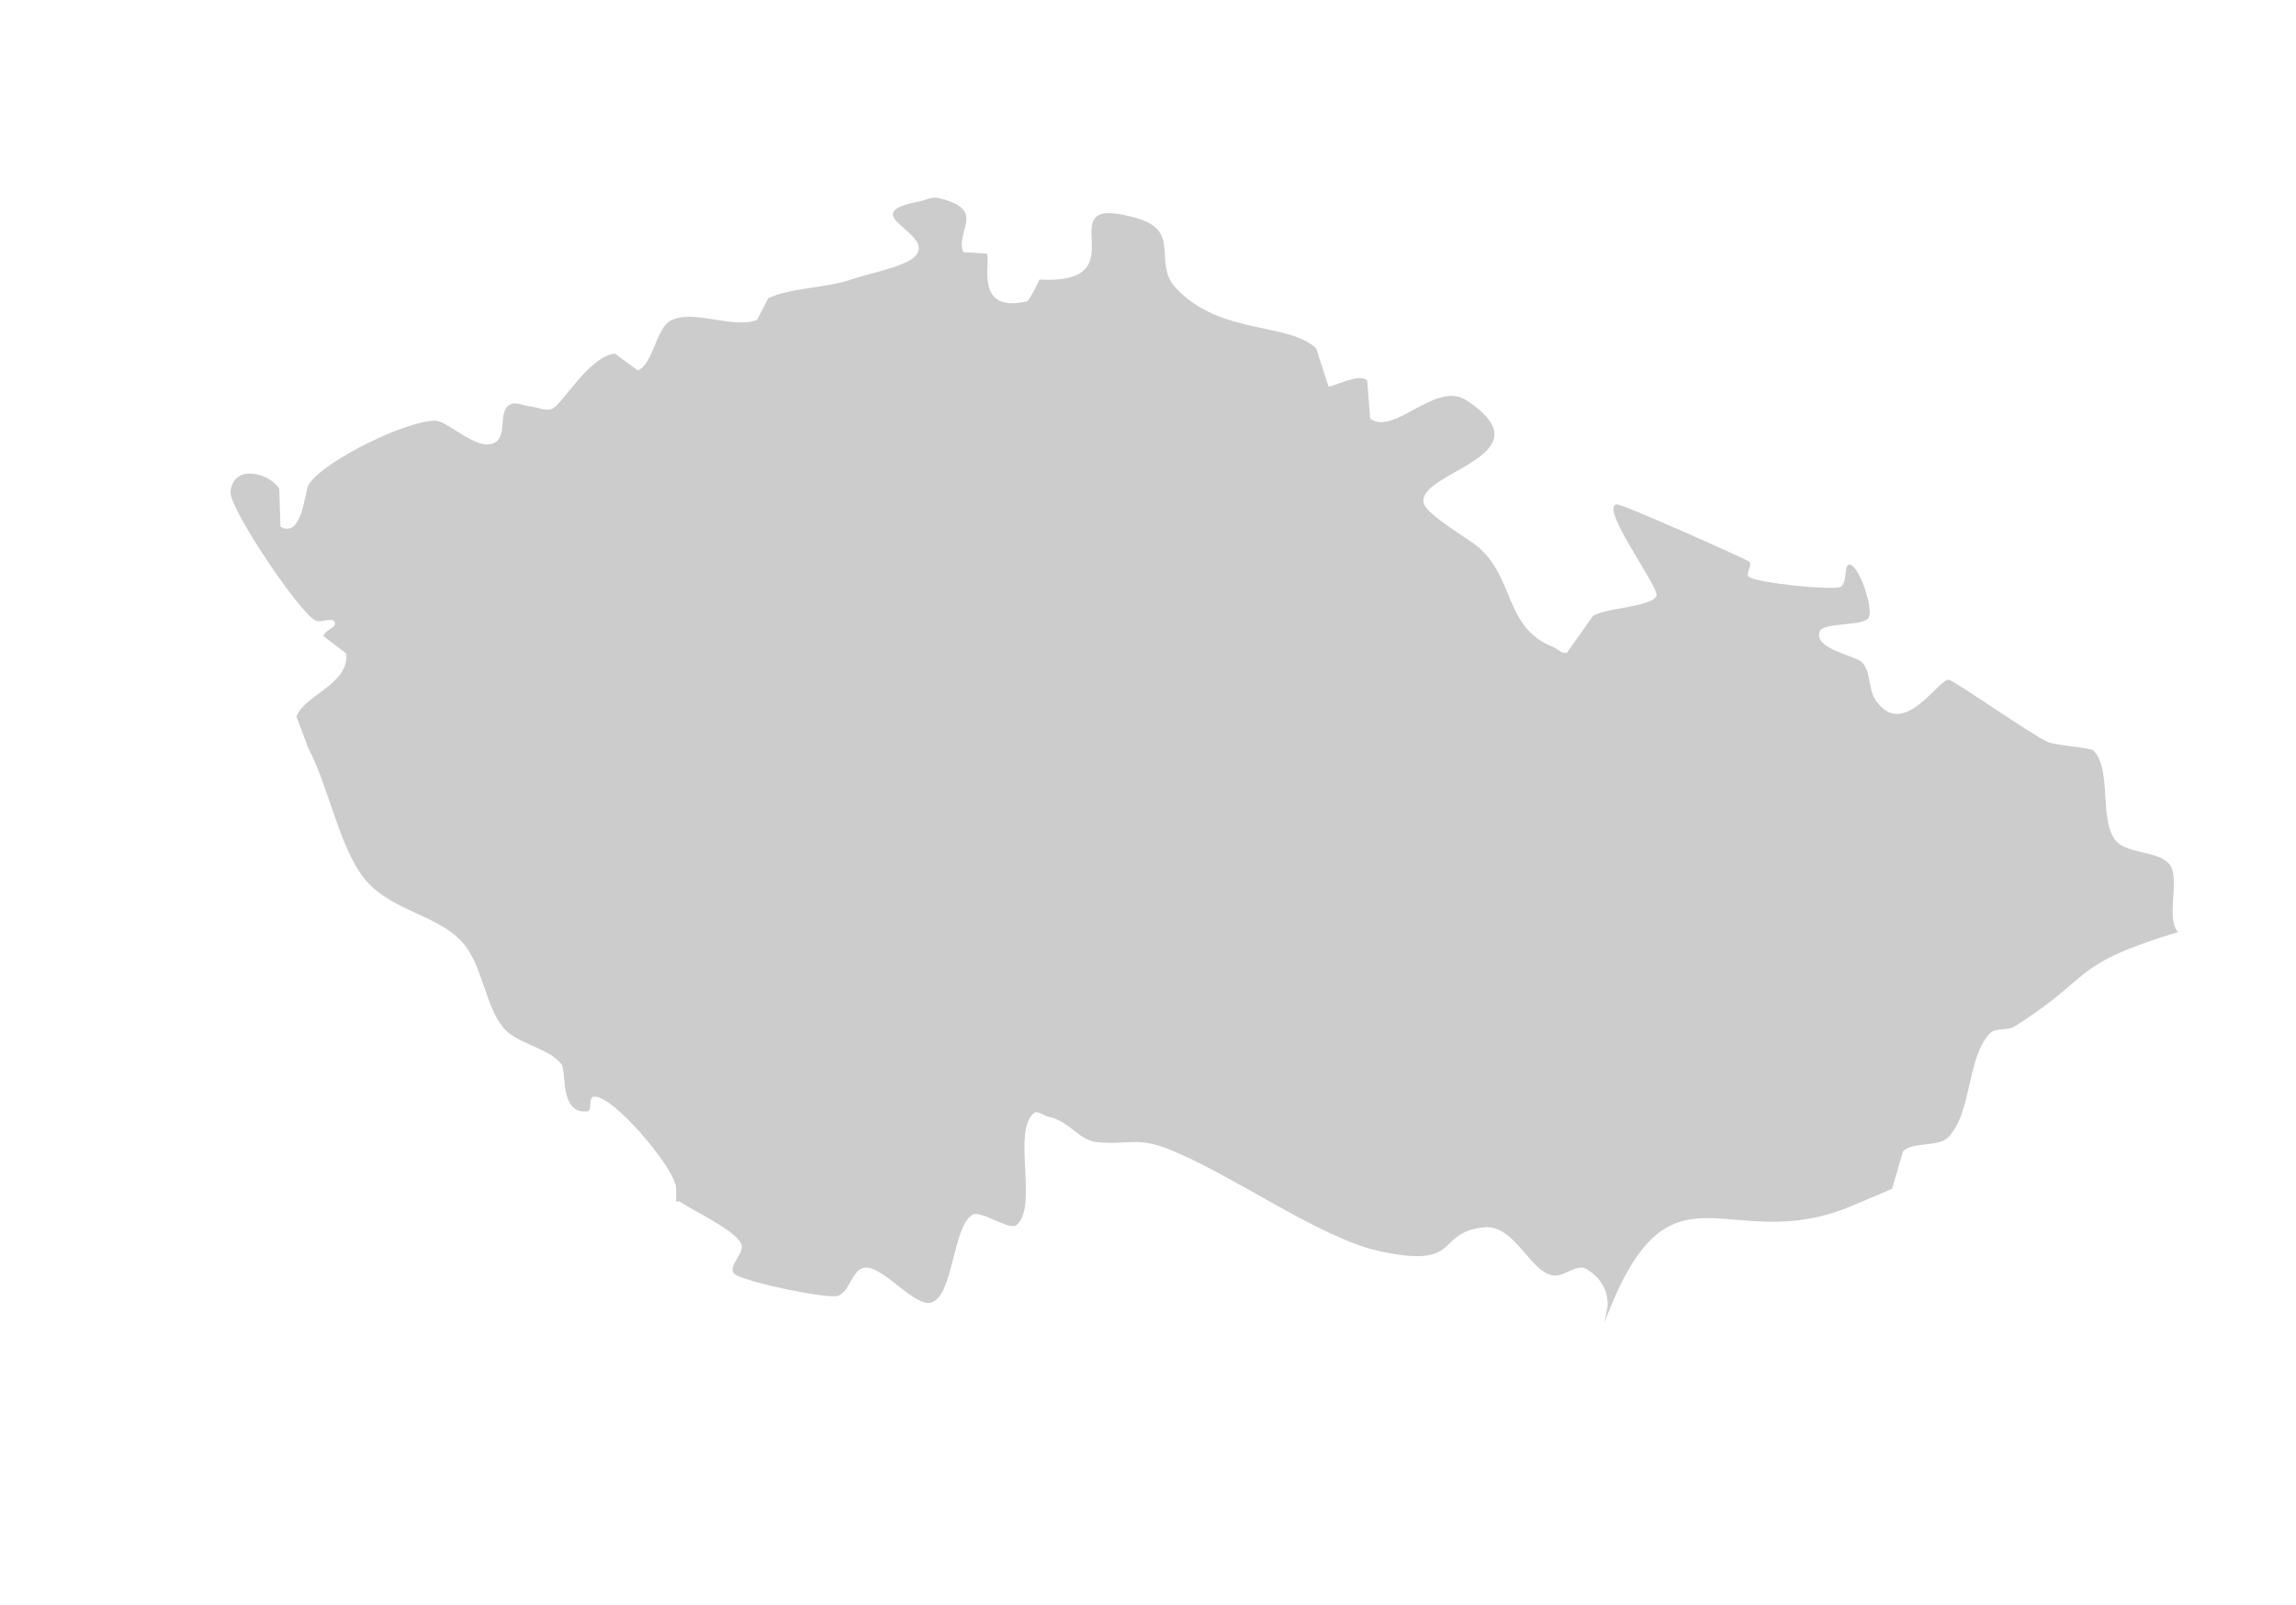
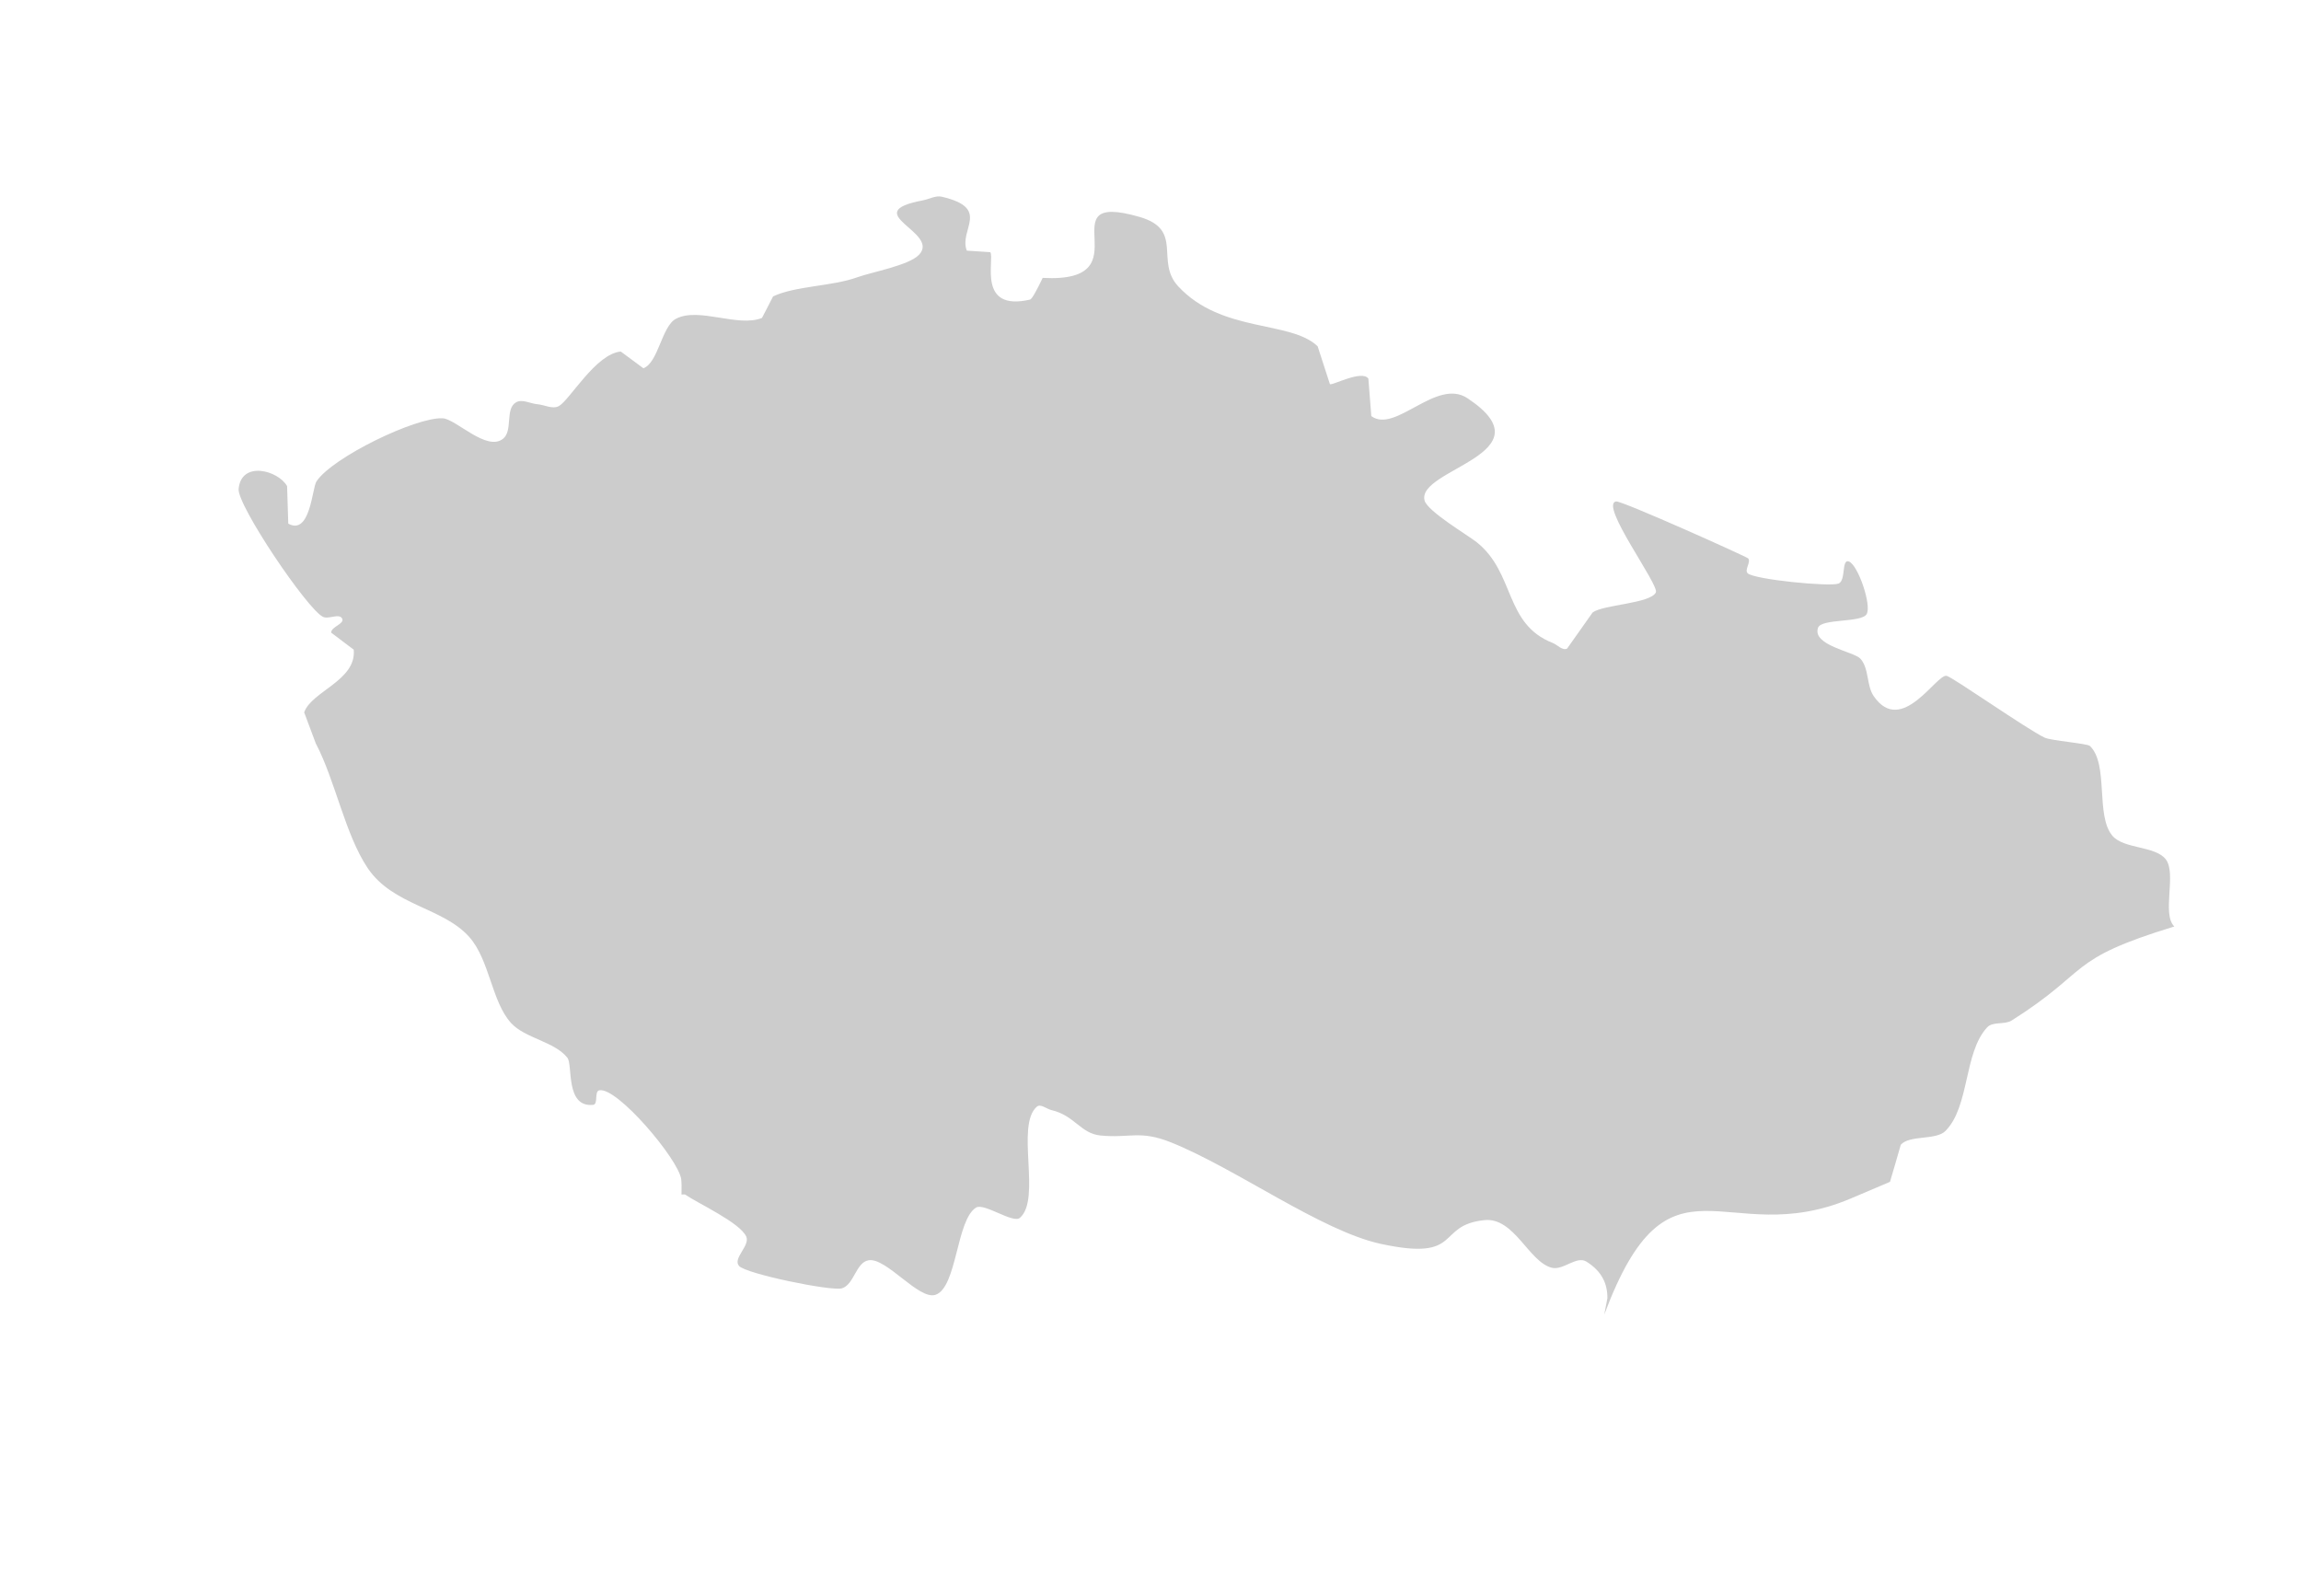
- <svg xmlns="http://www.w3.org/2000/svg" version="1.1" id="Laag_1" x="0px" y="0px" width="75.333px" height="52.667px" viewBox="0 0 75.333 52.667" enable-background="new 0 0 75.333 52.667" xml:space="preserve">
+ <svg xmlns="http://www.w3.org/2000/svg" version="1.1" id="Laag_1" x="0px" y="0px" width="75px" height="52px" viewBox="0 0 75.333 52.667" enable-background="new 0 0 75.333 52.667" xml:space="preserve">
  <g id="Laag_2">
</g>
  <g id="Laag_1_1_">
    <path fill="#CCCCCC" d="M24.32,40.818c0.139,0.303-0.456,0.723-0.237,0.973c0.23,0.262,3.042,0.838,3.393,0.74   c0.406-0.117,0.463-0.852,0.88-0.926c0.587-0.107,1.666,1.332,2.219,1.137c0.707-0.25,0.68-2.476,1.333-2.877   c0.266-0.164,1.223,0.537,1.447,0.338c0.717-0.615-0.151-3.05,0.558-3.668c0.123-0.109,0.32,0.073,0.48,0.11   c0.78,0.183,0.959,0.776,1.63,0.841c0.971,0.094,1.288-0.188,2.327,0.229c2.154,0.867,4.941,2.914,6.911,3.346   c2.747,0.596,1.8-0.614,3.427-0.782c0.986-0.104,1.465,1.378,2.223,1.571c0.377,0.1,0.819-0.407,1.149-0.2   c0.511,0.319,0.694,0.735,0.69,1.207l-0.104,0.541c2.157-5.769,3.98-2.081,8.119-3.825c0.002,0,1.314-0.555,1.314-0.558   c0.008-0.007,0.353-1.216,0.356-1.224c0.291-0.33,1.157-0.141,1.472-0.453c0.805-0.805,0.604-2.584,1.377-3.42   c0.188-0.207,0.572-0.08,0.812-0.229c2.647-1.674,1.767-2.003,5.37-3.104c-0.426-0.412,0.088-1.758-0.288-2.224   c-0.356-0.44-1.382-0.333-1.753-0.767c-0.572-0.664-0.115-2.363-0.746-2.968c-0.088-0.084-1.281-0.174-1.491-0.274   c-0.595-0.281-3.022-1.987-3.237-2.041c-0.332-0.081-1.481,2.001-2.404,0.678c-0.252-0.362-0.15-0.912-0.443-1.243   c-0.203-0.232-1.607-0.438-1.4-1.023c0.112-0.31,1.426-0.159,1.603-0.447c0.175-0.287-0.28-1.622-0.584-1.74   c-0.252-0.096-0.091,0.631-0.343,0.729c-0.287,0.112-2.783-0.134-2.998-0.339c-0.118-0.112,0.111-0.358,0.019-0.49   c-0.038-0.053-4.169-1.907-4.36-1.882c-0.58,0.08,1.433,2.761,1.308,3.004c-0.188,0.371-1.735,0.4-2.086,0.66   c-0.005,0.002-0.839,1.193-0.845,1.195c-0.152,0.072-0.314-0.122-0.469-0.186c-1.611-0.628-1.234-2.307-2.515-3.329   c-0.304-0.238-1.616-1.015-1.718-1.37c-0.293-1.046,4.17-1.55,1.416-3.381c-1.027-0.684-2.383,1.179-3.176,0.589   c0-0.002-0.097-1.236-0.097-1.236c-0.206-0.3-1.188,0.23-1.269,0.183c-0.002-0.002-0.403-1.252-0.406-1.252   c-0.903-0.862-3.168-0.43-4.604-1.98c-0.77-0.831,0.198-1.864-1.272-2.289c-3.149-0.912,0.248,2.2-3.201,2.012   c-0.201,0.423-0.358,0.702-0.416,0.716c-1.755,0.404-1.167-1.303-1.311-1.564l-0.777-0.052c-0.277-0.693,0.818-1.396-0.823-1.779   c-0.205-0.05-0.42,0.08-0.632,0.12c-2.178,0.411,0.597,1.047-0.126,1.798c-0.333,0.349-1.569,0.572-2.03,0.739   c-0.836,0.304-2.041,0.282-2.785,0.633c0,0-0.362,0.709-0.367,0.711c-0.789,0.32-2.083-0.366-2.835,0.025   c-0.476,0.243-0.584,1.455-1.08,1.636c-0.002,0.002-0.742-0.552-0.746-0.552c-0.826,0.073-1.688,1.607-2.046,1.802   c-0.21,0.11-0.472-0.043-0.708-0.063c-0.235-0.02-0.502-0.182-0.707-0.06c-0.364,0.211-0.094,0.93-0.422,1.197   c-0.539,0.443-1.56-0.652-1.998-0.673c-0.892-0.04-3.648,1.295-4.166,2.086c-0.142,0.215-0.201,1.794-0.93,1.393   c-0.002-0.002-0.039-1.24-0.039-1.24c-0.295-0.519-1.509-0.85-1.6,0.092c-0.053,0.534,2.253,3.96,2.784,4.224   c0.189,0.093,0.536-0.13,0.634,0.058c0.09,0.175-0.365,0.266-0.363,0.463c0,0.003,0.745,0.561,0.745,0.563   c0.095,1.02-1.394,1.371-1.636,2.07l0.384,1.026c0.646,1.229,0.964,2.999,1.714,4.116c0.834,1.24,2.49,1.295,3.357,2.278   c0.67,0.76,0.732,2.13,1.377,2.837c0.463,0.506,1.438,0.609,1.858,1.146c0.185,0.236-0.077,1.65,0.852,1.553   c0.171-0.02,0.03-0.439,0.198-0.479c0.588-0.127,2.62,2.282,2.707,2.934c0.014,0.115,0.014,0.3,0.01,0.505l0.113-0.002   C22.736,39.732,24.102,40.354,24.32,40.818" />
  </g>
  <g id="Laag_3">
</g>
</svg>
